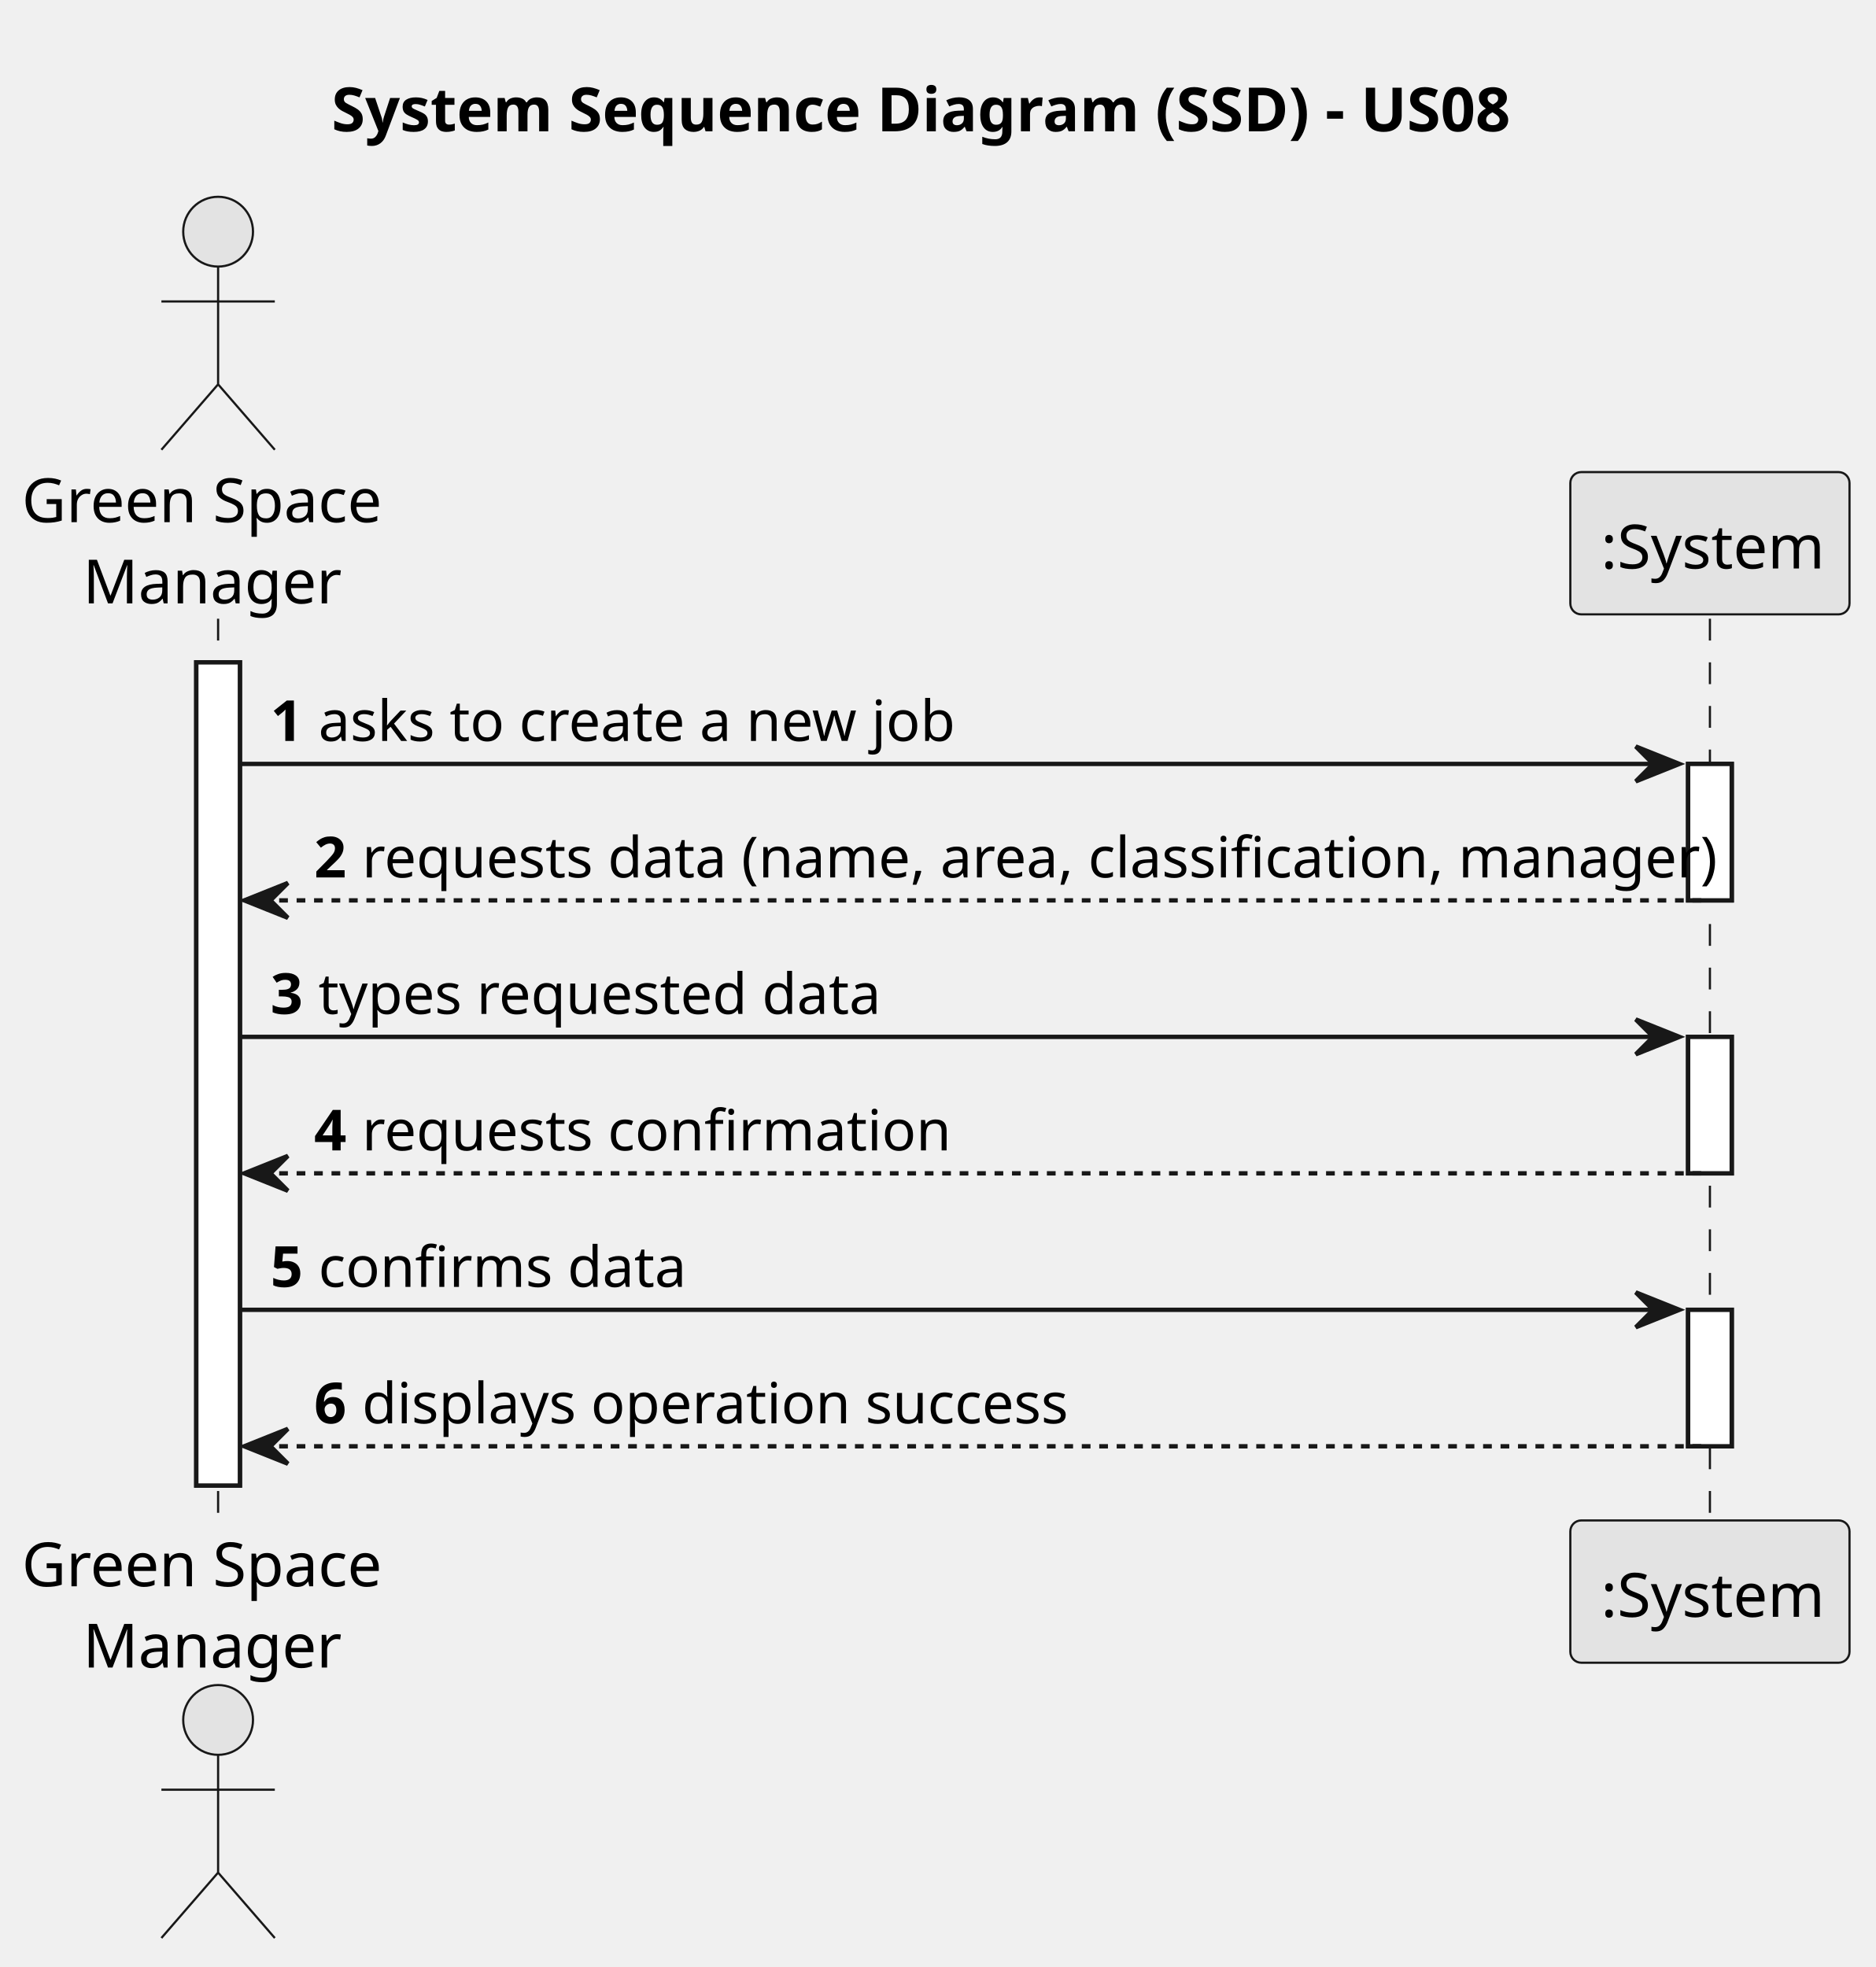
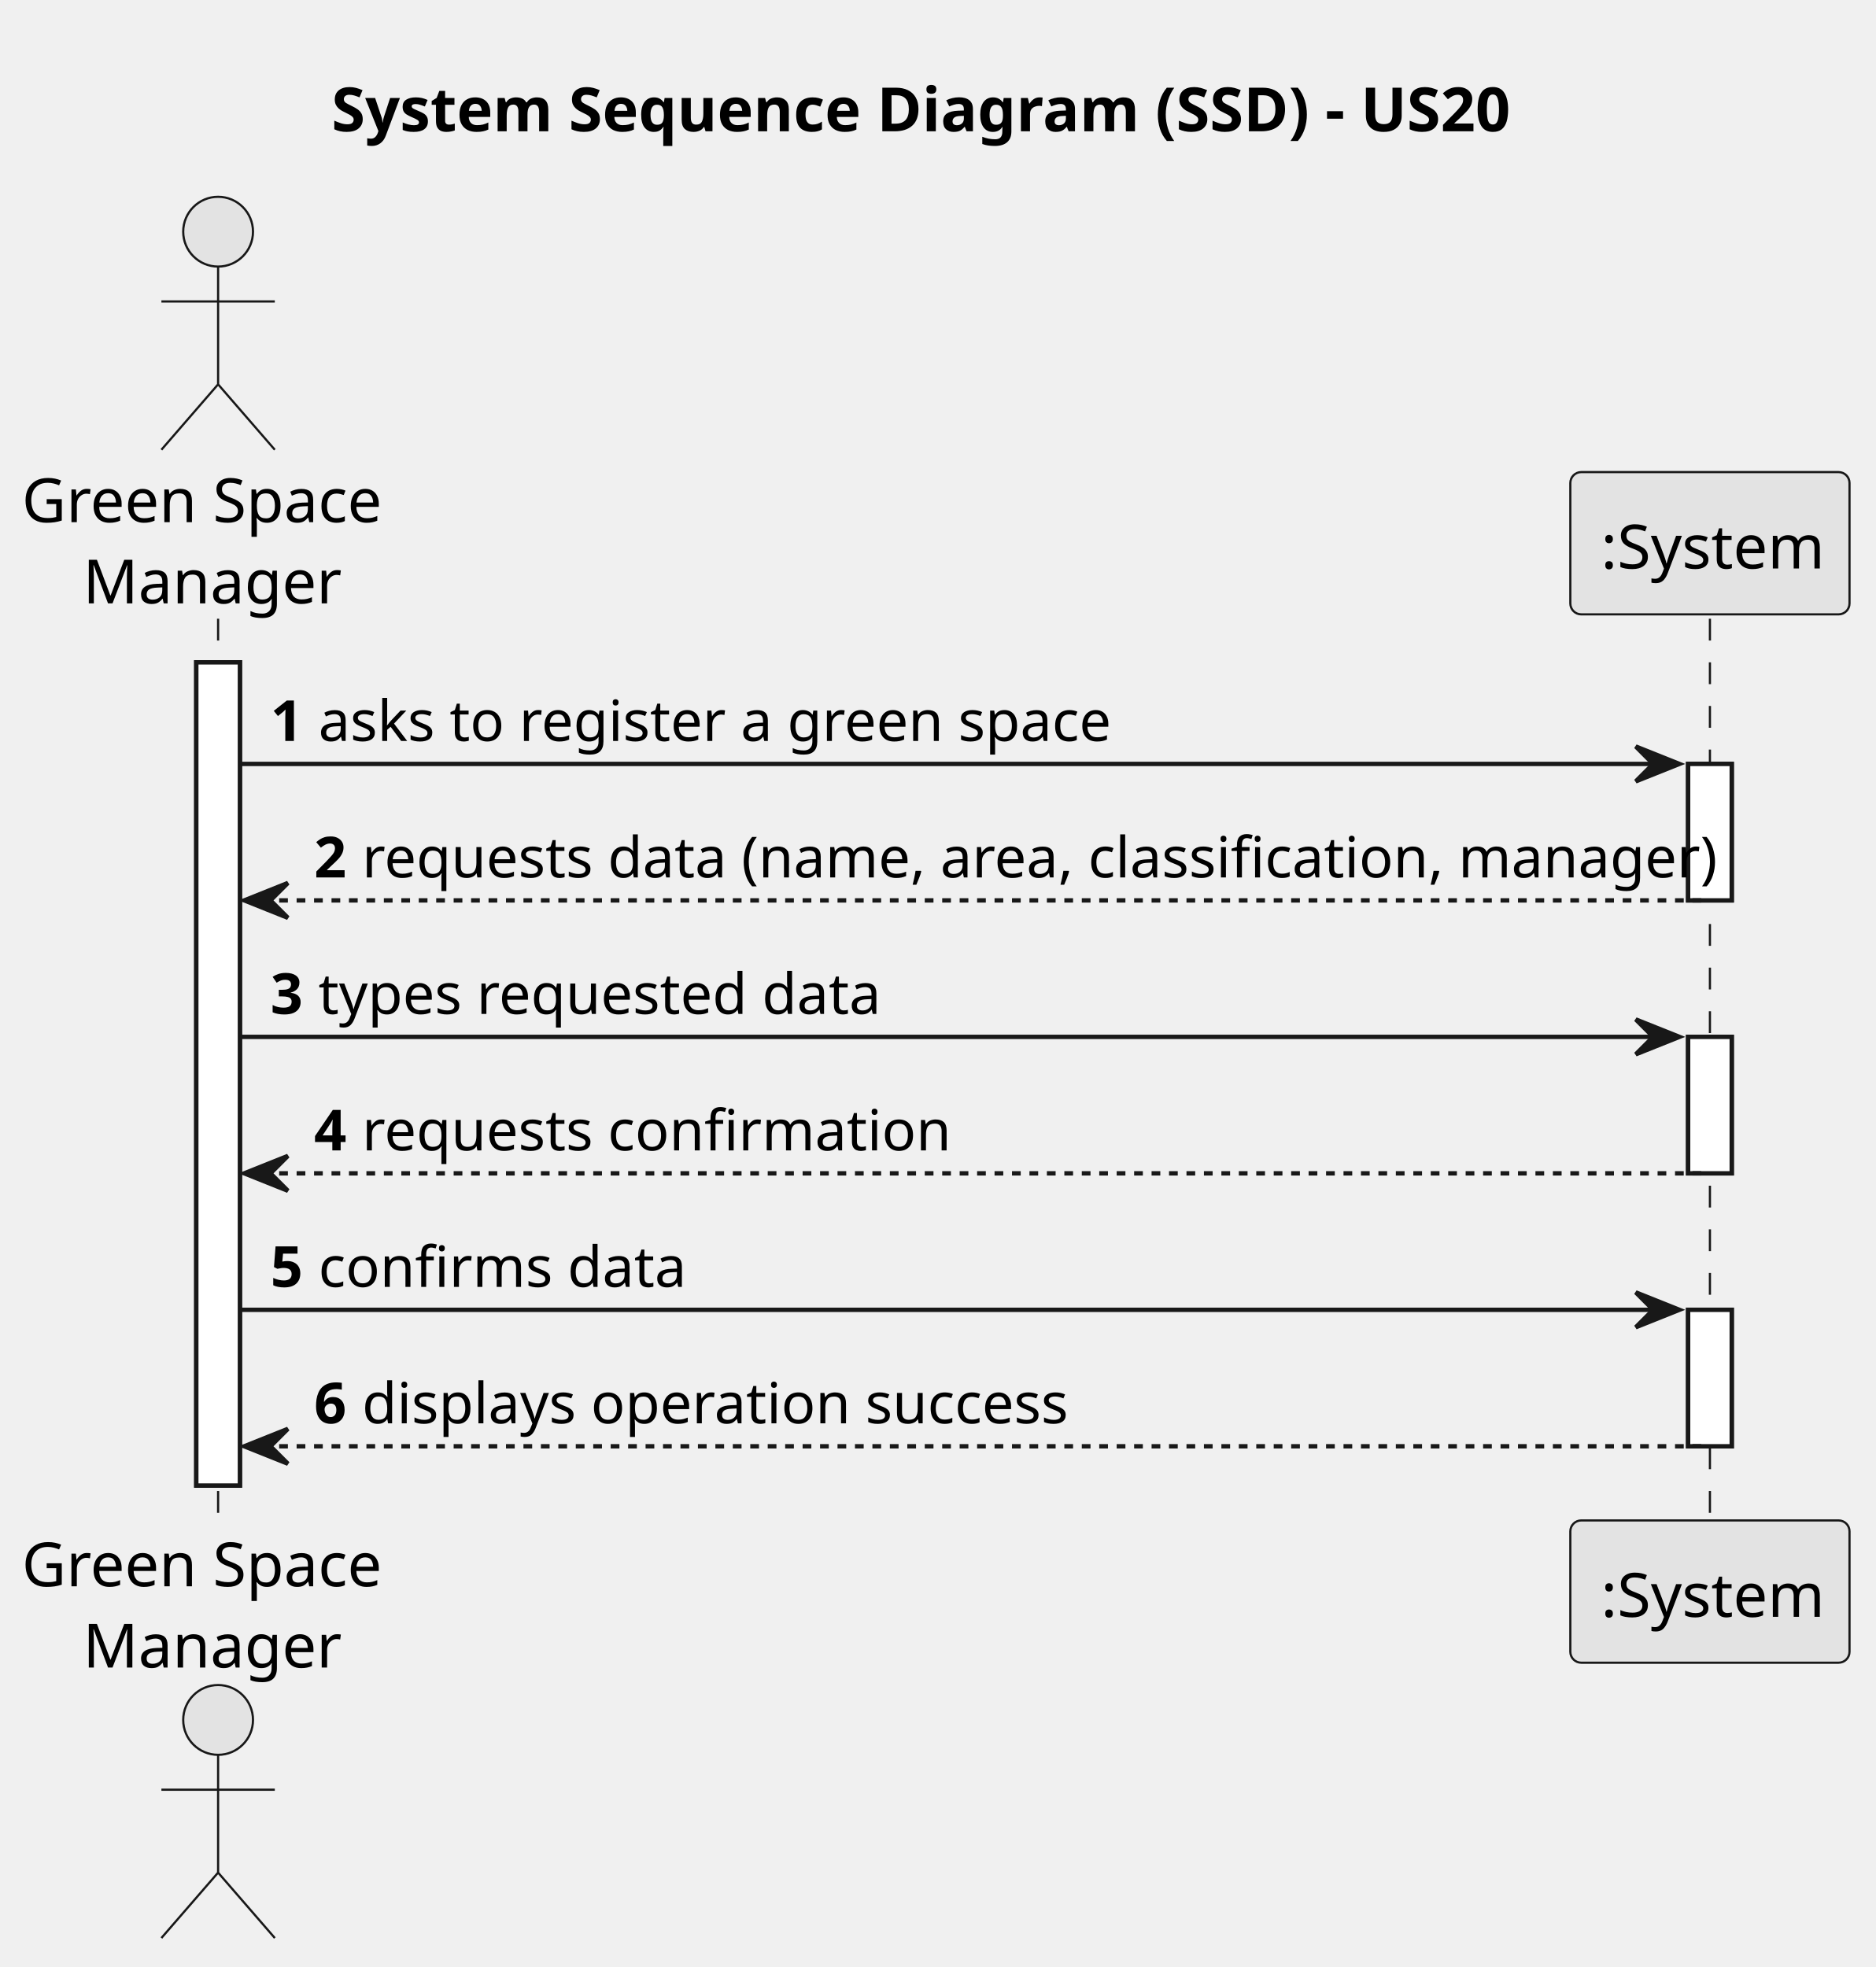
<svg xmlns="http://www.w3.org/2000/svg" contentStyleType="text/css" height="451px" preserveAspectRatio="none" style="width:430px;height:451px;background:#FFFFFF;" version="1.1" viewBox="0 0 430 451" width="430px" zoomAndPan="magnify">
  <defs />
  <g>
-     <text fill="#000000" font-family="sans-serif" font-size="14" font-weight="bold" lengthAdjust="spacing" textLength="276" x="76" y="30.107">System Sequence Diagram (SSD) - US08</text>
+     <text fill="#000000" font-family="sans-serif" font-size="14" font-weight="bold" lengthAdjust="spacing" textLength="276" x="76" y="30.107">System Sequence Diagram (SSD) - US20</text>
    <rect fill="#FFFFFF" height="188.746" style="stroke:#181818;stroke-width:1.0;" width="10" x="45" y="151.863" />
    <rect fill="#FFFFFF" height="31.291" style="stroke:#181818;stroke-width:1.0;" width="10" x="387" y="175.154" />
    <rect fill="#FFFFFF" height="31.291" style="stroke:#181818;stroke-width:1.0;" width="10" x="387" y="237.736" />
    <rect fill="#FFFFFF" height="31.291" style="stroke:#181818;stroke-width:1.0;" width="10" x="387" y="300.318" />
    <line style="stroke:#181818;stroke-width:0.5;stroke-dasharray:5.0,5.0;" x1="50" x2="50" y1="141.863" y2="349.609" />
    <line style="stroke:#181818;stroke-width:0.5;stroke-dasharray:5.0,5.0;" x1="392" x2="392" y1="141.863" y2="349.609" />
    <text fill="#000000" font-family="sans-serif" font-size="14" lengthAdjust="spacing" textLength="84" x="5" y="119.728">Green Space</text>
    <text fill="#000000" font-family="sans-serif" font-size="14" lengthAdjust="spacing" textLength="56" x="19" y="138.35">Manager</text>
    <ellipse cx="50" cy="53.121" fill="#E3E3E3" rx="8" ry="8" style="stroke:#181818;stroke-width:0.5;" />
    <path d="M50,61.121 L50,88.121 M37,69.121 L63,69.121 M50,88.121 L37,103.121 M50,88.121 L63,103.121 " fill="none" style="stroke:#181818;stroke-width:0.5;" />
    <text fill="#000000" font-family="sans-serif" font-size="14" lengthAdjust="spacing" textLength="84" x="5" y="363.717">Green Space</text>
    <text fill="#000000" font-family="sans-serif" font-size="14" lengthAdjust="spacing" textLength="56" x="19" y="382.338">Manager</text>
    <ellipse cx="50" cy="394.352" fill="#E3E3E3" rx="8" ry="8" style="stroke:#181818;stroke-width:0.5;" />
    <path d="M50,402.352 L50,429.352 M37,410.352 L63,410.352 M50,429.352 L37,444.352 M50,429.352 L63,444.352 " fill="none" style="stroke:#181818;stroke-width:0.5;" />
    <rect fill="#E3E3E3" height="32.621" rx="2.5" ry="2.5" style="stroke:#181818;stroke-width:0.5;" width="64" x="360" y="108.242" />
    <text fill="#000000" font-family="sans-serif" font-size="14" lengthAdjust="spacing" textLength="50" x="367" y="130.35">:System</text>
    <rect fill="#E3E3E3" height="32.621" rx="2.5" ry="2.5" style="stroke:#181818;stroke-width:0.5;" width="64" x="360" y="348.609" />
    <text fill="#000000" font-family="sans-serif" font-size="14" lengthAdjust="spacing" textLength="50" x="367" y="370.717">:System</text>
    <rect fill="#FFFFFF" height="188.746" style="stroke:#181818;stroke-width:1.0;" width="10" x="45" y="151.863" />
    <rect fill="#FFFFFF" height="31.291" style="stroke:#181818;stroke-width:1.0;" width="10" x="387" y="175.154" />
    <rect fill="#FFFFFF" height="31.291" style="stroke:#181818;stroke-width:1.0;" width="10" x="387" y="237.736" />
    <rect fill="#FFFFFF" height="31.291" style="stroke:#181818;stroke-width:1.0;" width="10" x="387" y="300.318" />
    <polygon fill="#181818" points="375,171.154,385,175.154,375,179.154,379,175.154" style="stroke:#181818;stroke-width:1.0;" />
    <line style="stroke:#181818;stroke-width:1.0;" x1="55" x2="381" y1="175.154" y2="175.154" />
    <text fill="#000000" font-family="sans-serif" font-size="13" font-weight="bold" lengthAdjust="spacing" textLength="7" x="62" y="169.892">1</text>
-     <text fill="#000000" font-family="sans-serif" font-size="13" lengthAdjust="spacing" textLength="142" x="73" y="169.892">asks to create a new job</text>
+     <text fill="#000000" font-family="sans-serif" font-size="13" lengthAdjust="spacing" textLength="176" x="73" y="169.892">asks to register a green space</text>
    <polygon fill="#181818" points="66,202.445,56,206.445,66,210.445,62,206.445" style="stroke:#181818;stroke-width:1.0;" />
    <line style="stroke:#181818;stroke-width:1.0;stroke-dasharray:2.0,2.0;" x1="60" x2="391" y1="206.445" y2="206.445" />
    <text fill="#000000" font-family="sans-serif" font-size="13" font-weight="bold" lengthAdjust="spacing" textLength="7" x="72" y="201.183">2</text>
    <text fill="#000000" font-family="sans-serif" font-size="13" lengthAdjust="spacing" textLength="297" x="83" y="201.183">requests data (name, area, classification, manager)</text>
    <polygon fill="#181818" points="375,233.736,385,237.736,375,241.736,379,237.736" style="stroke:#181818;stroke-width:1.0;" />
    <line style="stroke:#181818;stroke-width:1.0;" x1="55" x2="381" y1="237.736" y2="237.736" />
    <text fill="#000000" font-family="sans-serif" font-size="13" font-weight="bold" lengthAdjust="spacing" textLength="7" x="62" y="232.474">3</text>
    <text fill="#000000" font-family="sans-serif" font-size="13" lengthAdjust="spacing" textLength="122" x="73" y="232.474">types requested data</text>
    <polygon fill="#181818" points="66,265.027,56,269.027,66,273.027,62,269.027" style="stroke:#181818;stroke-width:1.0;" />
    <line style="stroke:#181818;stroke-width:1.0;stroke-dasharray:2.0,2.0;" x1="60" x2="391" y1="269.027" y2="269.027" />
    <text fill="#000000" font-family="sans-serif" font-size="13" font-weight="bold" lengthAdjust="spacing" textLength="7" x="72" y="263.765">4</text>
    <text fill="#000000" font-family="sans-serif" font-size="13" lengthAdjust="spacing" textLength="124" x="83" y="263.765">requests confirmation</text>
    <polygon fill="#181818" points="375,296.318,385,300.318,375,304.318,379,300.318" style="stroke:#181818;stroke-width:1.0;" />
    <line style="stroke:#181818;stroke-width:1.0;" x1="55" x2="381" y1="300.318" y2="300.318" />
    <text fill="#000000" font-family="sans-serif" font-size="13" font-weight="bold" lengthAdjust="spacing" textLength="7" x="62" y="295.056">5</text>
    <text fill="#000000" font-family="sans-serif" font-size="13" lengthAdjust="spacing" textLength="78" x="73" y="295.056">confirms data</text>
    <polygon fill="#181818" points="66,327.609,56,331.609,66,335.609,62,331.609" style="stroke:#181818;stroke-width:1.0;" />
    <line style="stroke:#181818;stroke-width:1.0;stroke-dasharray:2.0,2.0;" x1="60" x2="391" y1="331.609" y2="331.609" />
    <text fill="#000000" font-family="sans-serif" font-size="13" font-weight="bold" lengthAdjust="spacing" textLength="7" x="72" y="326.347">6</text>
    <text fill="#000000" font-family="sans-serif" font-size="13" lengthAdjust="spacing" textLength="158" x="83" y="326.347">displays operation success</text>
  </g>
</svg>
